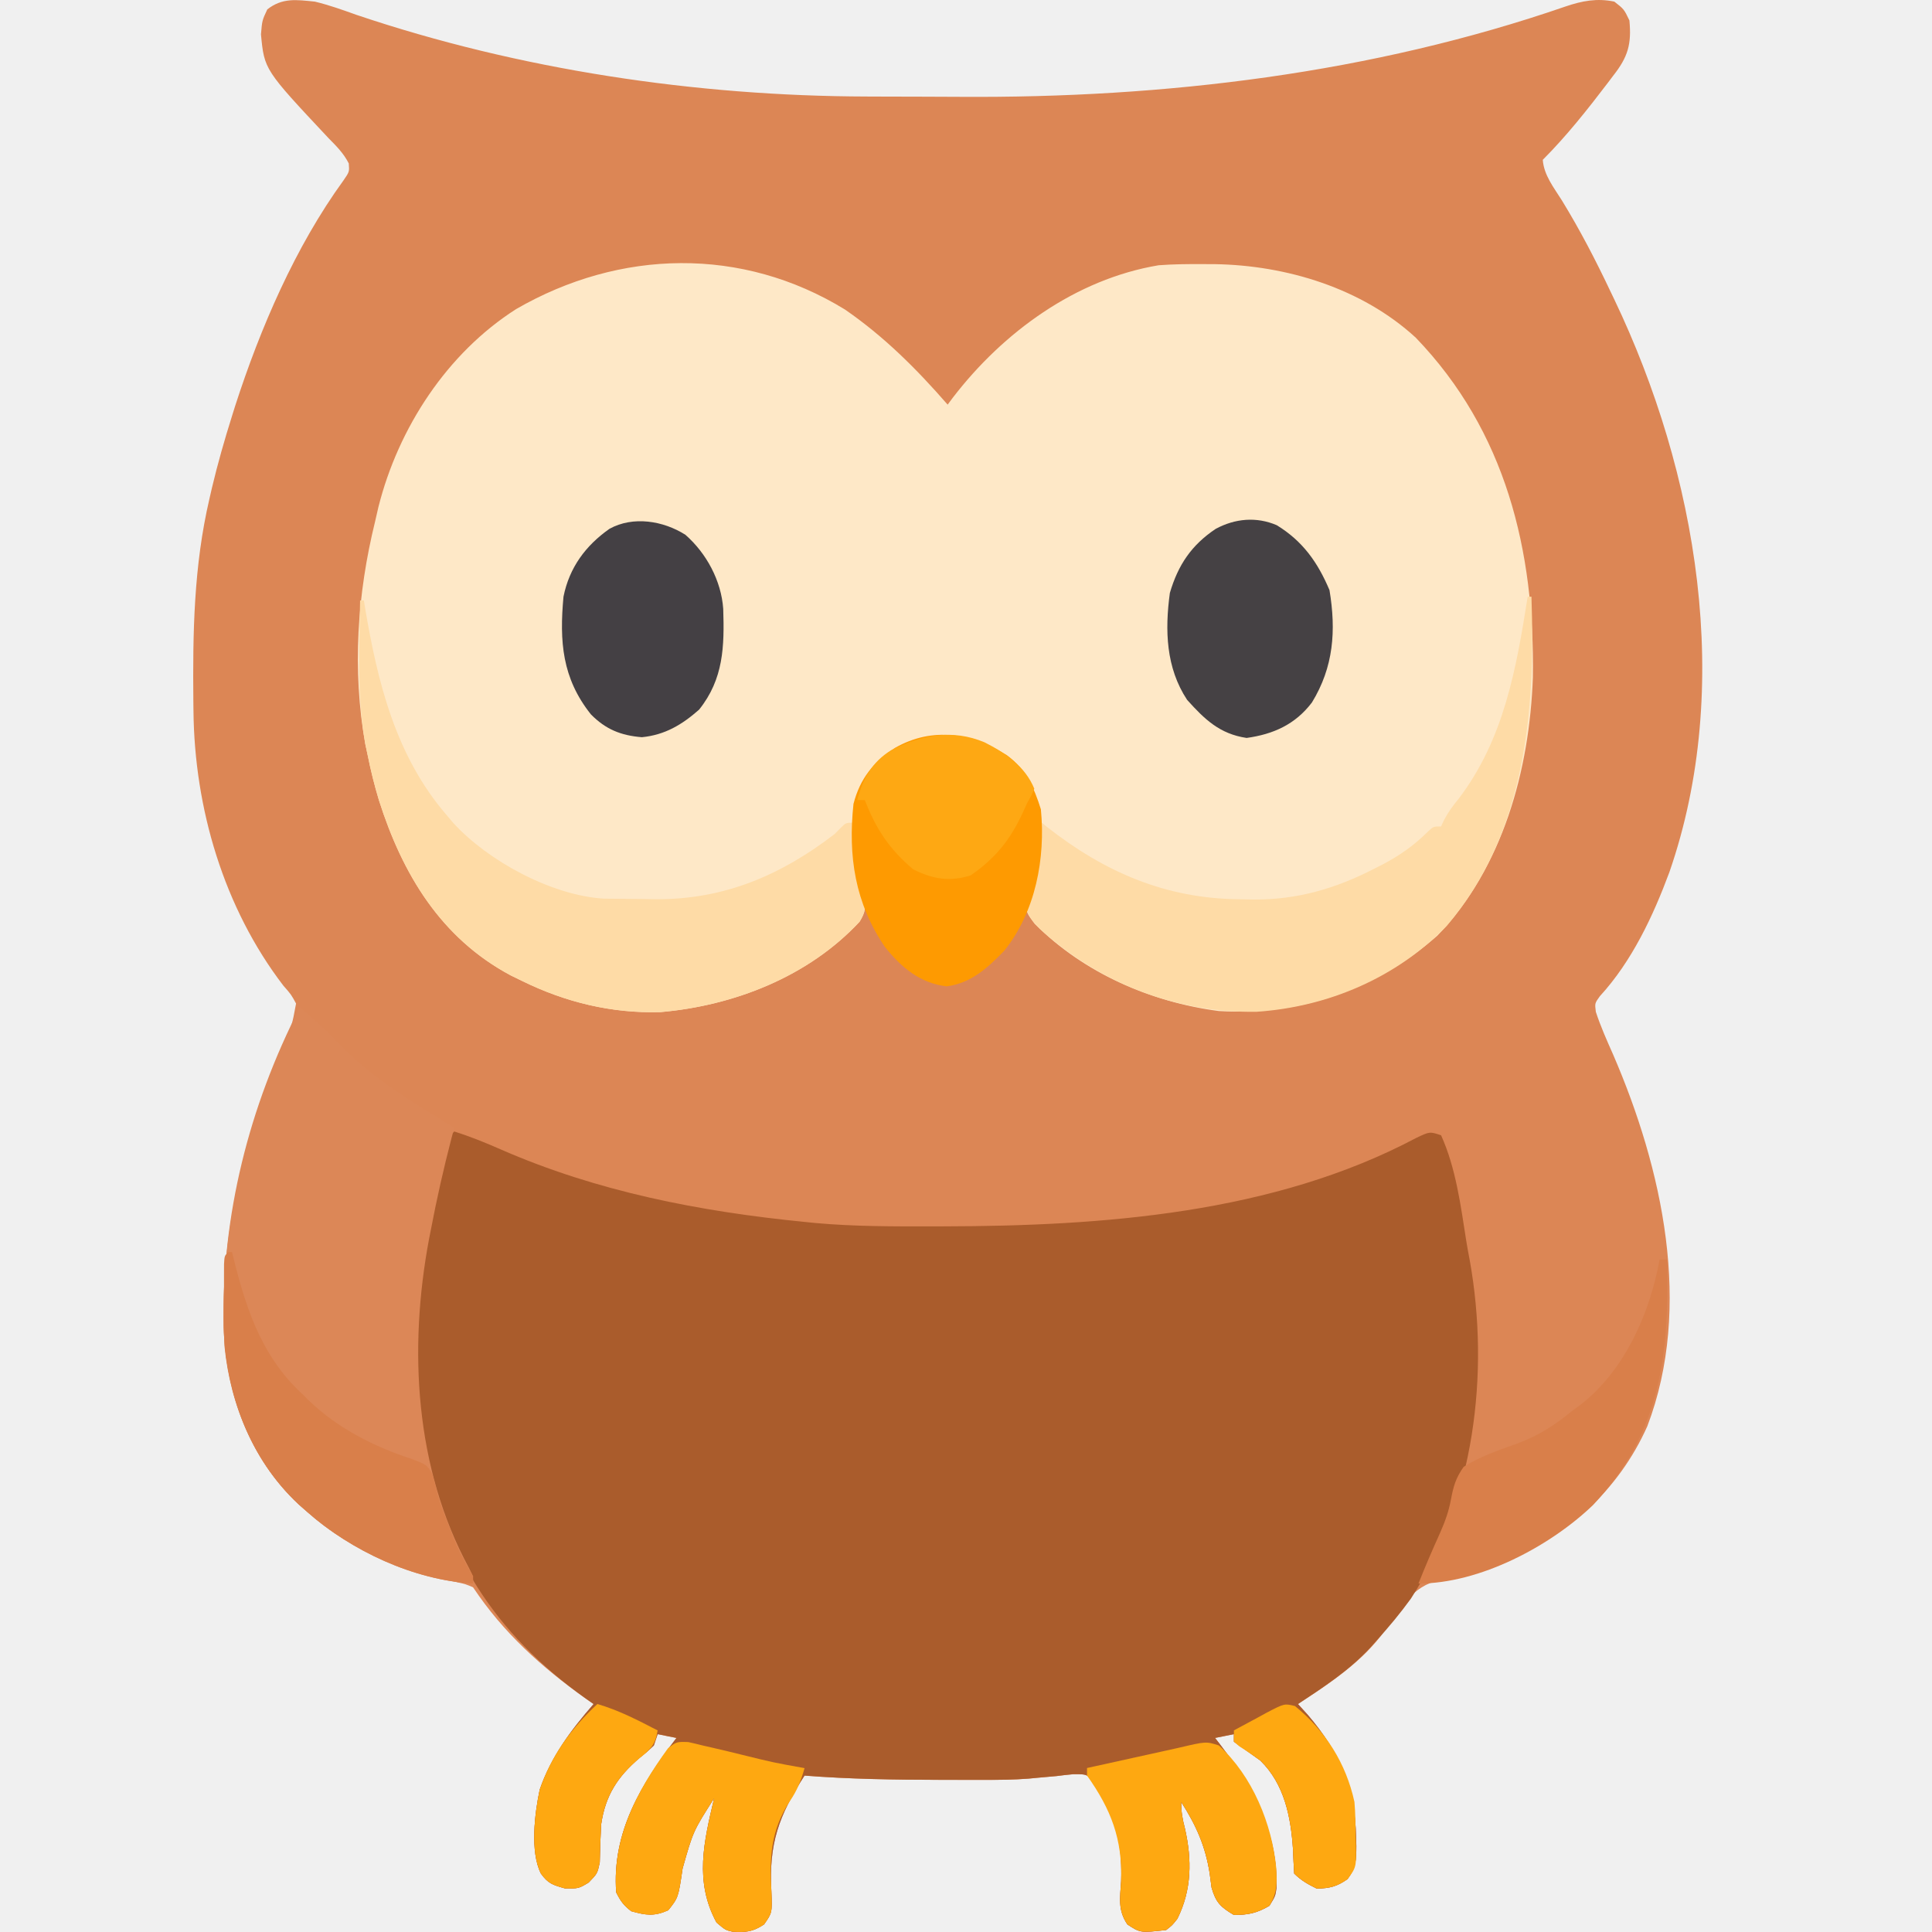
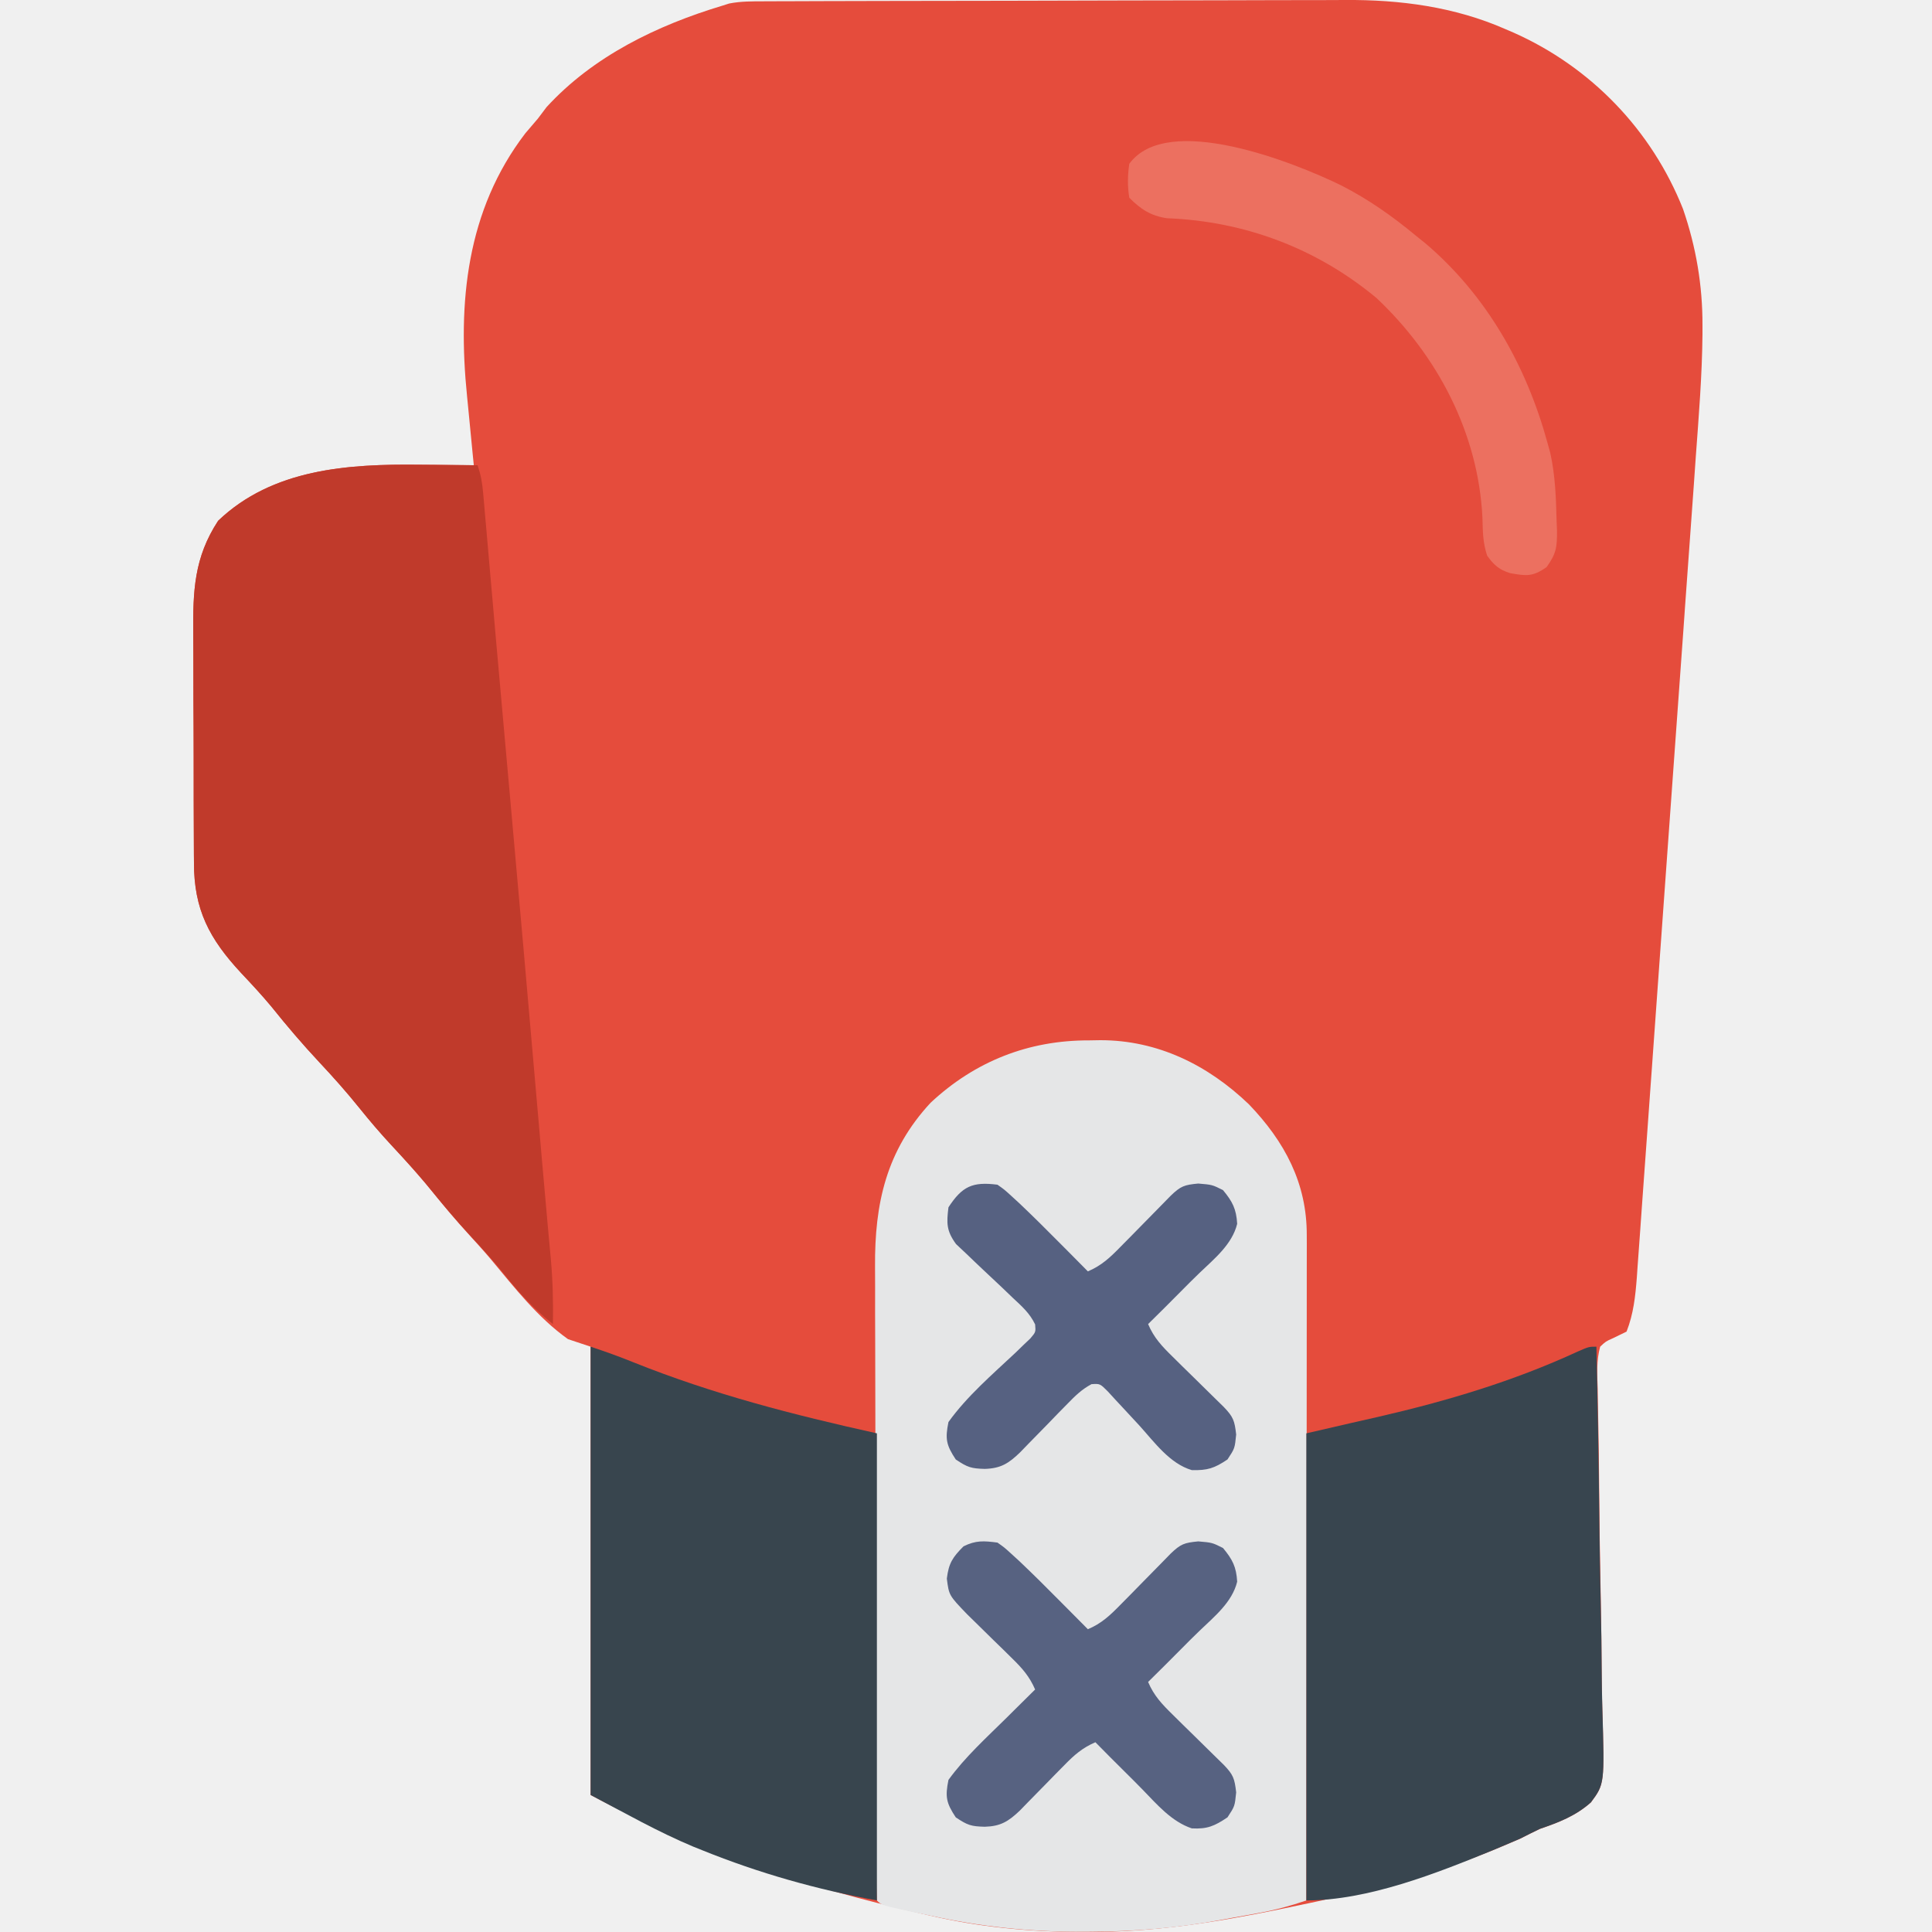
<svg xmlns="http://www.w3.org/2000/svg" width="50" height="50" viewBox="0 0 50 50" fill="none">
-   <g clip-path="url(#clip0_1_2877)">
-     <path d="M8.149 0.042C8.516 0.13 8.866 0.256 9.221 0.383C13.432 1.804 18.006 2.487 22.441 2.498C22.554 2.499 22.554 2.499 22.669 2.499C23.07 2.501 23.47 2.502 23.871 2.502C24.194 2.502 24.517 2.504 24.841 2.506C30.128 2.542 35.495 1.901 40.515 0.168C40.944 0.022 41.329 -0.052 41.779 0.042C42.029 0.237 42.029 0.237 42.169 0.529C42.227 1.142 42.133 1.473 41.748 1.961C41.705 2.018 41.662 2.076 41.617 2.135C41.092 2.825 40.541 3.522 39.927 4.136C39.955 4.533 40.214 4.855 40.42 5.184C40.89 5.95 41.297 6.736 41.681 7.547C41.729 7.647 41.729 7.647 41.778 7.749C43.925 12.247 44.87 17.764 43.204 22.571C42.782 23.71 42.23 24.882 41.404 25.782C41.272 25.965 41.272 25.965 41.3 26.186C41.424 26.566 41.586 26.927 41.748 27.293C43.022 30.241 43.813 33.817 42.632 36.912C41.886 38.58 40.542 39.779 38.854 40.449C38.321 40.651 37.823 40.801 37.258 40.891C36.543 41.052 36.238 41.622 35.848 42.189C35.259 43.011 34.423 43.557 33.591 44.101C33.675 44.194 33.76 44.286 33.846 44.382C34.672 45.35 35.073 46.281 35.096 47.544C35.099 47.659 35.099 47.659 35.102 47.777C35.101 48.145 35.097 48.331 34.873 48.633C34.599 48.825 34.413 48.871 34.078 48.878C33.851 48.767 33.672 48.666 33.493 48.488C33.48 48.281 33.471 48.074 33.463 47.866C33.408 47.027 33.242 46.172 32.616 45.563C32.495 45.475 32.373 45.387 32.25 45.302C32.094 45.19 32.094 45.19 31.934 45.076C31.934 45.012 31.934 44.947 31.934 44.881C31.773 44.913 31.612 44.946 31.446 44.979C31.496 45.042 31.545 45.106 31.596 45.172C32.446 46.299 33.074 47.421 33.036 48.861C33.006 49.073 33.006 49.073 32.854 49.322C32.533 49.511 32.306 49.56 31.934 49.56C31.589 49.356 31.466 49.239 31.355 48.85C31.339 48.728 31.323 48.607 31.306 48.482C31.196 47.78 30.955 47.236 30.569 46.636C30.569 46.898 30.601 47.074 30.666 47.324C30.848 48.128 30.845 48.906 30.471 49.657C30.339 49.826 30.339 49.826 30.179 49.95C29.513 50.024 29.513 50.024 29.179 49.807C28.925 49.438 28.988 49.118 29.015 48.683C29.042 47.87 28.939 47.253 28.522 46.538C28.471 46.436 28.42 46.335 28.367 46.23C28.153 45.914 28.153 45.914 27.775 45.917C27.632 45.93 27.488 45.946 27.346 45.965C27.187 45.98 27.028 45.994 26.87 46.008C26.788 46.016 26.707 46.023 26.623 46.031C26.235 46.062 25.849 46.064 25.461 46.064C25.385 46.064 25.309 46.064 25.231 46.064C24.998 46.064 24.765 46.064 24.531 46.063C24.451 46.063 24.371 46.063 24.288 46.063C23.13 46.061 21.976 46.043 20.821 45.953C20.154 46.988 19.894 47.718 19.963 48.947C19.985 49.502 19.985 49.502 19.773 49.805C19.48 49.999 19.302 50.013 18.959 49.993C18.774 49.95 18.774 49.95 18.543 49.755C17.967 48.692 18.216 47.662 18.482 46.538C17.938 47.392 17.938 47.392 17.665 48.358C17.555 49.11 17.555 49.11 17.294 49.438C16.929 49.6 16.719 49.569 16.337 49.463C16.137 49.309 16.06 49.2 15.947 48.975C15.832 47.417 16.594 46.17 17.507 44.979C17.346 44.946 17.185 44.914 17.02 44.881C16.987 44.978 16.955 45.074 16.922 45.174C16.756 45.331 16.756 45.331 16.55 45.497C15.98 45.985 15.667 46.469 15.557 47.221C15.541 47.547 15.527 47.873 15.522 48.2C15.46 48.488 15.46 48.488 15.234 48.721C14.973 48.878 14.973 48.878 14.619 48.872C14.305 48.784 14.184 48.746 13.998 48.488C13.714 47.92 13.839 46.928 13.967 46.319C14.258 45.469 14.778 44.772 15.362 44.101C15.296 44.055 15.23 44.009 15.162 43.962C14.015 43.147 13.028 42.258 12.243 41.08C12.051 40.997 12.051 40.997 11.824 40.947C11.697 40.914 11.697 40.914 11.568 40.881C11.477 40.858 11.386 40.835 11.293 40.812C10.039 40.474 8.934 40.007 7.954 39.13C7.843 39.033 7.843 39.033 7.73 38.933C6.454 37.743 5.85 36.064 5.786 34.342C5.737 31.762 6.322 29.466 7.308 27.1C7.555 26.552 7.555 26.552 7.662 25.971C7.533 25.735 7.533 25.735 7.333 25.508C5.792 23.495 5.032 20.921 5.007 18.401C5.005 18.283 5.005 18.283 5.004 18.162C4.987 16.379 5.013 14.655 5.42 12.909C5.441 12.818 5.462 12.728 5.483 12.634C5.633 12.003 5.81 11.383 6.005 10.764C6.031 10.68 6.058 10.595 6.085 10.508C6.736 8.493 7.642 6.385 8.892 4.665C9.043 4.445 9.043 4.445 9.026 4.229C8.891 3.965 8.711 3.787 8.502 3.575C6.84 1.803 6.84 1.803 6.754 0.888C6.784 0.529 6.784 0.529 6.918 0.243C7.307 -0.062 7.67 -0.007 8.149 0.042Z" fill="#DC8655" />
-     <path d="M21.867 8.01C22.88 8.709 23.719 9.546 24.525 10.472C24.569 10.413 24.613 10.354 24.658 10.293C25.957 8.601 27.836 7.225 29.984 6.865C30.362 6.836 30.738 6.833 31.117 6.835C31.221 6.835 31.324 6.836 31.431 6.836C33.289 6.864 35.247 7.457 36.641 8.74C38.972 11.162 39.718 14.249 39.671 17.525C39.587 19.919 38.892 22.459 37.197 24.216C35.61 25.61 33.652 26.292 31.543 26.166C29.778 25.933 28.05 25.183 26.779 23.909C26.572 23.631 26.572 23.631 26.539 23.366C26.59 23.113 26.666 22.894 26.767 22.657C26.951 21.754 26.936 20.863 26.471 20.042C26.105 19.551 25.576 19.335 25.012 19.147C24.128 19.059 23.537 19.253 22.789 19.702C22.099 20.431 22.134 21.263 22.155 22.214C22.172 22.564 22.232 22.869 22.338 23.205C22.408 23.501 22.406 23.589 22.246 23.853C20.924 25.278 18.989 26.03 17.086 26.194C15.83 26.229 14.633 25.939 13.51 25.386C13.414 25.339 13.318 25.292 13.219 25.244C11.406 24.278 10.413 22.618 9.806 20.707C9.689 20.32 9.593 19.934 9.514 19.537C9.494 19.444 9.474 19.351 9.453 19.255C9.11 17.342 9.246 15.369 9.708 13.494C9.737 13.37 9.765 13.246 9.794 13.119C10.309 11.075 11.569 9.139 13.358 7.999C16.046 6.445 19.205 6.377 21.867 8.01Z" fill="#FEE8C7" />
-     <path d="M11.756 29.283C12.168 29.412 12.557 29.57 12.951 29.743C15.452 30.839 18.114 31.355 20.821 31.623C20.913 31.632 21.005 31.642 21.099 31.651C22.112 31.743 23.125 31.74 24.141 31.739C24.236 31.738 24.331 31.738 24.429 31.738C28.529 31.73 32.959 31.41 36.653 29.449C37.002 29.283 37.002 29.283 37.295 29.381C37.678 30.227 37.803 31.199 37.946 32.11C37.973 32.281 38.005 32.452 38.038 32.622C38.561 35.55 38.15 38.844 36.515 41.371C36.242 41.748 35.951 42.099 35.638 42.443C35.577 42.512 35.516 42.58 35.453 42.651C34.907 43.236 34.255 43.663 33.591 44.1C33.675 44.193 33.76 44.285 33.846 44.38C34.672 45.348 35.072 46.279 35.095 47.542C35.099 47.658 35.099 47.658 35.102 47.775C35.1 48.143 35.097 48.329 34.873 48.631C34.599 48.824 34.413 48.87 34.078 48.876C33.851 48.766 33.672 48.665 33.493 48.486C33.48 48.28 33.471 48.072 33.463 47.865C33.408 47.025 33.242 46.17 32.616 45.562C32.495 45.473 32.373 45.386 32.25 45.3C32.146 45.226 32.041 45.151 31.933 45.075C31.933 45.011 31.933 44.946 31.933 44.88C31.773 44.912 31.612 44.944 31.446 44.977C31.496 45.041 31.545 45.105 31.596 45.171C32.446 46.298 33.074 47.42 33.036 48.86C33.006 49.071 33.006 49.071 32.853 49.321C32.533 49.51 32.306 49.559 31.933 49.559C31.589 49.355 31.466 49.238 31.355 48.849C31.331 48.666 31.331 48.666 31.306 48.48C31.196 47.779 30.955 47.235 30.569 46.635C30.569 46.897 30.601 47.073 30.666 47.323C30.848 48.127 30.845 48.905 30.471 49.656C30.339 49.825 30.339 49.825 30.179 49.949C29.513 50.023 29.513 50.023 29.179 49.806C28.925 49.436 28.988 49.117 29.015 48.681C29.042 47.868 28.939 47.252 28.522 46.537C28.471 46.435 28.42 46.333 28.367 46.228C28.153 45.913 28.153 45.913 27.775 45.916C27.631 45.929 27.488 45.945 27.346 45.964C27.187 45.978 27.028 45.993 26.869 46.006C26.788 46.014 26.706 46.022 26.622 46.03C26.235 46.061 25.849 46.063 25.461 46.063C25.385 46.063 25.309 46.063 25.231 46.063C24.998 46.063 24.765 46.062 24.531 46.062C24.451 46.062 24.371 46.062 24.288 46.062C23.13 46.06 21.976 46.042 20.821 45.952C20.154 46.987 19.894 47.717 19.963 48.945C19.984 49.501 19.984 49.501 19.773 49.803C19.48 49.998 19.302 50.011 18.959 49.992C18.774 49.949 18.774 49.949 18.543 49.754C17.967 48.691 18.216 47.661 18.482 46.537C17.938 47.391 17.938 47.391 17.665 48.357C17.555 49.109 17.555 49.109 17.294 49.437C16.929 49.599 16.719 49.567 16.337 49.461C16.136 49.307 16.06 49.199 15.947 48.974C15.832 47.416 16.594 46.169 17.507 44.977C17.346 44.945 17.185 44.913 17.02 44.88C16.987 44.976 16.955 45.073 16.922 45.172C16.756 45.33 16.756 45.33 16.55 45.495C15.98 45.983 15.666 46.468 15.557 47.219C15.541 47.546 15.527 47.872 15.522 48.199C15.46 48.486 15.46 48.486 15.234 48.72C14.972 48.876 14.972 48.876 14.619 48.87C14.305 48.783 14.184 48.745 13.998 48.486C13.714 47.919 13.839 46.927 13.967 46.317C14.258 45.468 14.778 44.77 15.362 44.1C15.263 44.031 15.263 44.031 15.162 43.96C12.787 42.273 11.47 40.183 10.935 37.323C10.916 37.211 10.898 37.099 10.878 36.984C10.86 36.882 10.842 36.78 10.824 36.675C10.544 34.243 10.879 31.696 11.658 29.381C11.69 29.349 11.723 29.317 11.756 29.283Z" fill="#AA5C2C" />
-     <path d="M7.759 26.07C8.157 26.398 8.52 26.736 8.874 27.111C9.71 27.958 10.749 28.566 11.756 29.189C11.732 29.278 11.709 29.366 11.684 29.458C11.481 30.239 11.304 31.022 11.153 31.815C11.128 31.941 11.128 31.941 11.103 32.069C10.57 34.915 10.736 37.988 12.132 40.569C12.243 40.789 12.243 40.789 12.243 40.984C10.702 40.889 9.101 40.143 7.954 39.132C7.88 39.066 7.806 39.001 7.729 38.934C6.454 37.743 5.85 36.066 5.786 34.343C5.732 31.458 6.444 28.642 7.759 26.07Z" fill="#DC8757" />
-     <path d="M9.319 15.54C9.351 15.54 9.383 15.54 9.417 15.54C9.425 15.594 9.434 15.647 9.443 15.702C9.771 17.655 10.237 19.564 11.561 21.097C11.617 21.163 11.673 21.229 11.73 21.297C12.632 22.286 14.285 23.178 15.63 23.257C15.963 23.261 16.297 23.264 16.63 23.266C16.744 23.268 16.858 23.27 16.975 23.272C18.748 23.28 20.215 22.65 21.601 21.584C21.657 21.527 21.714 21.47 21.771 21.411C21.894 21.292 21.894 21.292 22.089 21.292C22.093 21.379 22.098 21.466 22.103 21.556C22.114 21.733 22.114 21.733 22.125 21.913C22.133 22.038 22.14 22.163 22.148 22.291C22.181 22.611 22.247 22.87 22.345 23.174C22.409 23.48 22.409 23.585 22.246 23.855C20.919 25.276 18.993 26.029 17.087 26.193C15.831 26.229 14.634 25.939 13.511 25.386C13.415 25.339 13.318 25.292 13.219 25.244C11.407 24.277 10.414 22.618 9.806 20.707C9.689 20.32 9.594 19.934 9.514 19.537C9.484 19.397 9.484 19.397 9.454 19.254C9.234 18.031 9.302 16.778 9.319 15.54Z" fill="#FEDBA6" />
-     <path d="M39.536 15.443C39.569 15.443 39.601 15.443 39.634 15.443C39.739 18.442 39.474 21.576 37.445 23.959C36.148 25.303 34.371 26.06 32.518 26.185C30.436 26.218 28.459 25.447 26.918 24.046C26.711 23.837 26.581 23.688 26.535 23.393C26.584 23.162 26.584 23.162 26.669 22.926C26.791 22.591 26.831 22.266 26.877 21.913C26.893 21.795 26.909 21.677 26.926 21.556C26.938 21.469 26.95 21.381 26.962 21.292C27.002 21.325 27.043 21.358 27.084 21.392C28.58 22.569 30.168 23.257 32.073 23.272C32.25 23.276 32.25 23.276 32.43 23.28C33.571 23.288 34.561 22.999 35.57 22.48C35.636 22.447 35.702 22.413 35.769 22.379C36.222 22.143 36.603 21.875 36.965 21.511C37.099 21.389 37.099 21.389 37.294 21.389C37.321 21.331 37.348 21.274 37.376 21.215C37.485 21.008 37.603 20.85 37.751 20.67C38.923 19.129 39.242 17.305 39.536 15.443Z" fill="#FEDBA6" />
-     <path d="M26.061 19.547C26.543 19.903 26.766 20.388 26.938 20.945C27.061 22.209 26.802 23.597 25.988 24.607C25.553 25.055 25.135 25.441 24.501 25.527C23.815 25.447 23.328 25.04 22.905 24.511C22.125 23.369 21.945 22.158 22.088 20.805C22.258 20.148 22.601 19.725 23.164 19.354C24.14 18.799 25.146 18.974 26.061 19.547Z" fill="#FE9A01" />
-     <path d="M33.042 13.592C33.716 14.005 34.102 14.552 34.407 15.272C34.581 16.319 34.515 17.263 33.952 18.181C33.522 18.747 32.956 19.002 32.262 19.098C31.565 18.994 31.176 18.617 30.722 18.112C30.173 17.28 30.145 16.309 30.276 15.345C30.489 14.621 30.834 14.107 31.462 13.687C31.963 13.417 32.518 13.367 33.042 13.592Z" fill="#454144" />
-     <path d="M17.738 13.84C18.286 14.321 18.666 15.031 18.717 15.756C18.748 16.726 18.728 17.573 18.092 18.366C17.649 18.757 17.207 19.02 16.612 19.079C16.071 19.035 15.675 18.877 15.291 18.486C14.545 17.547 14.477 16.599 14.583 15.442C14.735 14.688 15.155 14.12 15.774 13.685C16.384 13.349 17.165 13.476 17.738 13.84Z" fill="#444044" />
-     <path d="M5.908 32.404C5.94 32.404 5.972 32.404 6.005 32.404C6.041 32.547 6.041 32.547 6.077 32.693C6.407 33.996 6.831 35.179 7.857 36.108C7.907 36.159 7.958 36.209 8.01 36.261C8.744 36.965 9.697 37.449 10.66 37.759C11.04 37.906 11.04 37.906 11.178 38.127C11.245 38.332 11.245 38.332 11.298 38.561C11.386 38.918 11.521 39.252 11.659 39.593C11.683 39.655 11.708 39.717 11.733 39.781C11.875 40.139 12.045 40.458 12.244 40.787C12.244 40.851 12.244 40.916 12.244 40.982C10.702 40.888 9.102 40.142 7.955 39.13C7.88 39.065 7.806 39 7.73 38.933C6.589 37.867 5.963 36.386 5.81 34.841C5.797 34.439 5.797 34.037 5.798 33.635C5.798 33.527 5.797 33.419 5.797 33.308C5.797 33.206 5.797 33.104 5.797 32.999C5.797 32.906 5.797 32.812 5.798 32.716C5.81 32.501 5.81 32.501 5.908 32.404Z" fill="#D97F4A" />
-     <path d="M42.949 32.599C43.013 32.599 43.078 32.599 43.144 32.599C43.203 35.053 42.986 37.081 41.231 38.947C40.118 40.017 38.3 40.982 36.71 40.982C36.884 40.541 37.072 40.107 37.267 39.675C37.395 39.386 37.492 39.12 37.55 38.809C37.615 38.461 37.675 38.251 37.88 37.961C38.311 37.688 38.795 37.529 39.272 37.356C39.822 37.156 40.256 36.869 40.707 36.498C40.773 36.45 40.839 36.402 40.907 36.352C42.043 35.468 42.701 33.986 42.949 32.599Z" fill="#D97F4A" />
-     <path d="M31.544 45.172C32.412 45.96 32.922 47.205 33.03 48.353C33.048 48.737 33.057 48.987 32.854 49.32C32.533 49.509 32.306 49.558 31.934 49.558C31.589 49.354 31.466 49.237 31.355 48.848C31.331 48.666 31.331 48.666 31.306 48.48C31.197 47.778 30.955 47.234 30.569 46.634C30.569 46.896 30.601 47.072 30.666 47.322C30.848 48.126 30.845 48.904 30.472 49.655C30.339 49.824 30.339 49.824 30.179 49.948C29.513 50.022 29.513 50.022 29.179 49.805C28.925 49.435 28.988 49.116 29.015 48.681C29.051 47.6 28.755 46.828 28.132 45.951C28.132 45.887 28.132 45.823 28.132 45.756C28.25 45.731 28.25 45.731 28.369 45.704C28.723 45.626 29.076 45.548 29.43 45.47C29.553 45.443 29.676 45.416 29.803 45.388C29.98 45.349 29.98 45.349 30.16 45.309C30.268 45.285 30.377 45.261 30.489 45.236C31.211 45.066 31.211 45.066 31.544 45.172Z" fill="#FEA811" />
-     <path d="M17.809 45.084C17.937 45.111 18.064 45.142 18.19 45.174C18.307 45.2 18.307 45.2 18.427 45.228C18.692 45.288 18.956 45.353 19.219 45.418C20.015 45.614 20.015 45.614 20.822 45.759C20.728 46.086 20.632 46.336 20.438 46.618C19.945 47.38 19.913 48.059 19.964 48.947C19.985 49.502 19.985 49.502 19.773 49.805C19.48 49.999 19.303 50.013 18.96 49.993C18.775 49.95 18.775 49.95 18.543 49.755C17.967 48.692 18.217 47.663 18.482 46.539C17.938 47.393 17.938 47.393 17.665 48.358C17.555 49.111 17.555 49.111 17.294 49.439C16.929 49.601 16.719 49.569 16.338 49.463C16.137 49.309 16.06 49.201 15.948 48.975C15.842 47.551 16.476 46.365 17.287 45.246C17.507 45.076 17.507 45.076 17.809 45.084Z" fill="#FEA811" />
-     <path d="M25.482 19.212C26.024 19.487 26.529 19.831 26.768 20.412C26.69 20.593 26.69 20.593 26.573 20.802C26.539 20.877 26.506 20.952 26.471 21.029C26.144 21.738 25.762 22.209 25.123 22.654C24.582 22.827 24.131 22.751 23.63 22.496C23.018 21.979 22.669 21.452 22.381 20.705C22.317 20.705 22.253 20.705 22.186 20.705C22.332 20.148 22.57 19.719 23.064 19.415C23.846 19.017 24.645 18.86 25.482 19.212Z" fill="#FEA813" />
-     <path d="M15.46 44.1C16.014 44.261 16.509 44.519 17.019 44.783C16.966 45.147 16.835 45.277 16.55 45.502C15.976 45.985 15.666 46.469 15.557 47.22C15.541 47.546 15.527 47.872 15.522 48.199C15.46 48.487 15.46 48.487 15.234 48.72C14.972 48.877 14.972 48.877 14.619 48.871C14.305 48.783 14.183 48.745 13.998 48.487C13.714 47.919 13.839 46.927 13.967 46.318C14.269 45.435 14.781 44.73 15.46 44.1Z" fill="#FEA811" />
-     <path d="M33.514 44.152C34.305 44.795 34.836 45.635 35.053 46.634C35.079 46.926 35.08 47.218 35.084 47.511C35.087 47.59 35.09 47.669 35.093 47.749C35.099 48.327 35.099 48.327 34.874 48.633C34.599 48.823 34.413 48.869 34.079 48.876C33.852 48.765 33.672 48.664 33.494 48.486C33.481 48.279 33.471 48.072 33.463 47.864C33.408 47.025 33.242 46.17 32.617 45.562C32.437 45.433 32.257 45.309 32.07 45.192C32.025 45.153 31.98 45.114 31.934 45.074C31.934 44.978 31.934 44.881 31.934 44.782C32.153 44.662 32.372 44.545 32.592 44.428C32.685 44.377 32.685 44.377 32.779 44.325C33.24 44.085 33.24 44.085 33.514 44.152Z" fill="#FEA811" />
-   </g>
-   <defs>
-     <clipPath id="clip0_1_2877">
-       <rect width="50" height="50" fill="white" />
-     </clipPath>
-   </defs>
+   <path d="M19.777 0.034C19.881 0.033 19.881 0.033 19.988 0.033C20.221 0.032 20.454 0.031 20.687 0.031C20.855 0.03 21.022 0.03 21.189 0.029C21.739 0.027 22.288 0.026 22.838 0.025C23.028 0.025 23.217 0.024 23.407 0.024C24.299 0.022 25.192 0.021 26.084 0.02C27.111 0.019 28.138 0.016 29.165 0.012C29.96 0.009 30.756 0.008 31.551 0.008C32.025 0.007 32.499 0.007 32.973 0.004C33.421 0.002 33.868 0.001 34.315 0.002C34.478 0.002 34.641 0.002 34.803 0C36.229 -0.011 37.645 0.175 38.963 0.755C39.031 0.784 39.098 0.813 39.168 0.843C41.175 1.735 42.746 3.367 43.557 5.41C43.895 6.393 44.064 7.389 44.06 8.427C44.06 8.502 44.06 8.577 44.06 8.654C44.05 9.716 43.964 10.774 43.886 11.833C43.869 12.072 43.852 12.312 43.836 12.551C43.794 13.129 43.753 13.707 43.711 14.284C43.677 14.754 43.643 15.224 43.609 15.694C43.605 15.761 43.6 15.828 43.595 15.897C43.585 16.034 43.575 16.17 43.566 16.307C43.474 17.582 43.382 18.858 43.29 20.133C43.21 21.226 43.132 22.319 43.054 23.412C42.963 24.685 42.872 25.957 42.78 27.23C42.77 27.366 42.76 27.502 42.751 27.637C42.746 27.704 42.741 27.771 42.736 27.84C42.702 28.309 42.669 28.778 42.635 29.248C42.59 29.879 42.544 30.51 42.498 31.142C42.481 31.373 42.465 31.605 42.449 31.836C42.426 32.152 42.403 32.468 42.38 32.784C42.373 32.876 42.367 32.968 42.361 33.062C42.323 33.552 42.275 34.003 42.095 34.462C41.922 34.546 41.922 34.546 41.745 34.632C41.558 34.715 41.558 34.715 41.412 34.852C41.312 35.216 41.335 35.574 41.349 35.948C41.35 36.059 41.352 36.171 41.353 36.286C41.356 36.529 41.361 36.772 41.367 37.015C41.376 37.4 41.38 37.785 41.383 38.17C41.391 39.264 41.406 40.358 41.429 41.452C41.443 42.122 41.449 42.791 41.451 43.46C41.454 43.715 41.459 43.97 41.467 44.224C41.525 46.17 41.525 46.17 41.173 46.645C40.78 46.994 40.344 47.163 39.852 47.331C39.681 47.414 39.51 47.498 39.34 47.585C39.187 47.652 39.032 47.718 38.877 47.782C38.747 47.836 38.747 47.836 38.614 47.892C36.908 48.584 35.168 48.991 33.369 49.36C33.23 49.389 33.23 49.389 33.089 49.418C31.443 49.754 29.843 50.005 28.16 50C28.085 50 28.011 50 27.934 49.999C26.608 49.993 25.353 49.873 24.059 49.573C23.994 49.559 23.929 49.544 23.862 49.528C20.812 48.826 18.058 47.933 15.285 46.454C15.285 42.625 15.285 38.797 15.285 34.852C15.092 34.788 14.899 34.724 14.7 34.657C13.912 34.097 13.307 33.312 12.692 32.576C12.499 32.349 12.299 32.129 12.098 31.909C11.805 31.586 11.525 31.256 11.251 30.916C10.892 30.472 10.515 30.052 10.126 29.634C9.836 29.322 9.562 29 9.295 28.668C8.967 28.26 8.623 27.874 8.265 27.492C7.831 27.028 7.424 26.551 7.027 26.055C6.776 25.753 6.511 25.468 6.242 25.183C5.417 24.296 5.018 23.54 5.02 22.322C5.019 22.241 5.019 22.161 5.018 22.078C5.016 21.815 5.016 21.551 5.015 21.287C5.015 21.102 5.014 20.918 5.013 20.733C5.012 20.347 5.012 19.96 5.012 19.573C5.012 19.08 5.009 18.587 5.006 18.093C5.004 17.712 5.004 17.331 5.004 16.95C5.003 16.768 5.003 16.586 5.001 16.404C4.993 15.295 5.021 14.432 5.645 13.478C7.043 12.14 8.991 12.005 10.825 12.027C10.965 12.028 11.105 12.029 11.245 12.03C11.584 12.032 11.924 12.036 12.262 12.04C12.248 11.901 12.248 11.901 12.234 11.76C12.199 11.41 12.165 11.059 12.132 10.709C12.118 10.559 12.103 10.409 12.088 10.259C11.841 7.833 12.069 5.443 13.597 3.448C13.704 3.322 13.811 3.196 13.92 3.07C14.031 2.923 14.031 2.923 14.145 2.772C15.353 1.452 17.01 0.654 18.697 0.146C18.754 0.128 18.811 0.11 18.87 0.091C19.174 0.031 19.467 0.035 19.777 0.034Z" fill="#E54C3C" />
+   <path d="M28.184 26.925C28.279 26.924 28.375 26.922 28.474 26.92C29.959 26.919 31.26 27.56 32.325 28.583C33.248 29.546 33.825 30.622 33.819 31.973C33.82 32.047 33.82 32.12 33.82 32.196C33.82 32.443 33.819 32.69 33.819 32.936C33.819 33.113 33.819 33.29 33.819 33.467C33.819 33.947 33.818 34.427 33.818 34.907C33.817 35.409 33.817 35.91 33.817 36.412C33.817 37.362 33.816 38.312 33.815 39.263C33.814 40.344 33.813 41.426 33.813 42.508C33.812 44.733 33.81 46.958 33.808 49.184C33.411 49.319 33.029 49.425 32.617 49.501C32.447 49.532 32.447 49.532 32.274 49.564C32.157 49.585 32.04 49.606 31.919 49.628C31.744 49.661 31.744 49.661 31.566 49.694C30.435 49.901 29.351 49.99 28.202 49.994C28.127 49.994 28.051 49.994 27.973 49.995C26.636 49.996 25.366 49.862 24.059 49.573C23.919 49.544 23.778 49.515 23.638 49.486C22.817 49.307 22.817 49.307 22.694 49.184C22.683 48.955 22.68 48.728 22.68 48.499C22.679 48.427 22.679 48.354 22.678 48.28C22.677 48.035 22.677 47.791 22.677 47.546C22.676 47.371 22.675 47.196 22.675 47.022C22.673 46.545 22.672 46.069 22.671 45.593C22.671 45.295 22.67 44.998 22.669 44.7C22.668 43.768 22.666 42.836 22.665 41.904C22.665 40.829 22.662 39.754 22.658 38.679C22.655 37.849 22.654 37.017 22.653 36.187C22.653 35.69 22.652 35.194 22.65 34.698C22.647 34.231 22.647 33.763 22.648 33.295C22.648 33.125 22.647 32.954 22.646 32.783C22.634 31.149 22.935 29.779 24.083 28.54C25.237 27.461 26.627 26.92 28.184 26.925Z" fill="#E5E6E7" />
+   <path d="M10.873 12.027C11.018 12.028 11.163 12.029 11.308 12.03C11.659 12.032 12.009 12.036 12.36 12.04C12.446 12.298 12.481 12.494 12.504 12.763C12.512 12.851 12.52 12.94 12.528 13.031C12.536 13.128 12.544 13.225 12.553 13.325C12.562 13.428 12.571 13.531 12.581 13.637C12.611 13.982 12.641 14.327 12.671 14.672C12.692 14.918 12.714 15.163 12.736 15.409C12.77 15.798 12.804 16.188 12.838 16.577C12.92 17.509 13.003 18.44 13.087 19.371C13.099 19.504 13.111 19.637 13.123 19.77C13.141 19.97 13.159 20.171 13.177 20.372C13.429 23.178 13.676 25.986 13.919 28.793C13.925 28.86 13.931 28.927 13.937 28.996C13.965 29.322 13.993 29.647 14.021 29.972C14.071 30.55 14.122 31.129 14.175 31.707C14.184 31.808 14.193 31.91 14.203 32.014C14.22 32.199 14.237 32.383 14.254 32.567C14.306 33.136 14.319 33.697 14.31 34.267C13.793 33.861 13.398 33.416 12.989 32.902C12.741 32.599 12.481 32.312 12.214 32.025C11.797 31.578 11.409 31.115 11.026 30.639C10.738 30.293 10.433 29.964 10.126 29.634C9.836 29.322 9.562 29 9.295 28.668C8.967 28.26 8.623 27.874 8.265 27.492C7.831 27.028 7.424 26.551 7.027 26.055C6.776 25.753 6.511 25.468 6.242 25.183C5.417 24.296 5.018 23.54 5.02 22.322C5.019 22.242 5.019 22.161 5.018 22.078C5.016 21.815 5.016 21.551 5.015 21.287C5.015 21.102 5.014 20.918 5.013 20.733C5.012 20.347 5.012 19.96 5.012 19.573C5.012 19.08 5.009 18.587 5.006 18.094C5.004 17.712 5.004 17.331 5.004 16.95C5.003 16.768 5.003 16.586 5.001 16.404C4.993 15.296 5.021 14.432 5.645 13.478C7.058 12.127 9.023 12.005 10.873 12.027Z" fill="#C03A2B" />
+   <path d="M41.315 34.852C41.349 36.35 41.375 37.847 41.39 39.345C41.398 40.04 41.408 40.736 41.425 41.431C41.44 42.037 41.449 42.643 41.452 43.25C41.454 43.571 41.459 43.891 41.469 44.212C41.527 46.167 41.527 46.167 41.172 46.646C40.78 46.995 40.344 47.163 39.852 47.331C39.681 47.413 39.51 47.498 39.34 47.585C39.187 47.652 39.032 47.718 38.877 47.782C38.792 47.818 38.708 47.853 38.62 47.89C37.168 48.485 35.401 49.183 33.808 49.183C33.808 45.194 33.808 41.205 33.808 37.095C35.075 36.802 35.075 36.802 35.66 36.67C37.449 36.258 39.163 35.748 40.831 34.978C41.12 34.852 41.12 34.852 41.315 34.852Z" fill="#38454F" />
+   <path d="M15.285 34.852C15.663 34.978 16.024 35.106 16.392 35.256C18.461 36.085 20.515 36.611 22.694 37.095C22.694 41.084 22.694 45.073 22.694 49.183C21.14 48.901 19.645 48.478 18.179 47.886C18.101 47.855 18.024 47.824 17.944 47.792C17.022 47.406 16.176 46.923 15.285 46.454C15.285 42.625 15.285 38.797 15.285 34.852Z" fill="#38454E" />
+   <path d="M25.814 39.922C25.992 40.047 25.992 40.047 26.176 40.215C26.243 40.277 26.311 40.339 26.381 40.402C26.734 40.738 27.08 41.08 27.422 41.427C27.493 41.498 27.564 41.569 27.637 41.643C27.809 41.816 27.982 41.99 28.154 42.164C28.509 42.015 28.733 41.801 29.001 41.527C29.087 41.44 29.173 41.353 29.261 41.264C29.35 41.173 29.439 41.082 29.531 40.988C29.707 40.808 29.884 40.628 30.061 40.449C30.179 40.329 30.179 40.329 30.298 40.206C30.557 39.958 30.648 39.926 31.011 39.891C31.371 39.922 31.371 39.922 31.651 40.062C31.897 40.358 31.996 40.55 32.018 40.934C31.888 41.466 31.429 41.835 31.046 42.203C30.878 42.364 30.714 42.529 30.551 42.694C30.274 42.974 29.994 43.252 29.713 43.529C29.863 43.885 30.076 44.108 30.351 44.377C30.437 44.463 30.524 44.548 30.614 44.637C30.75 44.77 30.75 44.77 30.889 44.906C31.07 45.083 31.249 45.26 31.429 45.437C31.509 45.515 31.589 45.593 31.671 45.674C31.918 45.931 31.951 46.026 31.992 46.387C31.956 46.746 31.956 46.746 31.767 47.033C31.432 47.258 31.243 47.341 30.843 47.318C30.321 47.143 29.948 46.704 29.572 46.317C29.419 46.16 29.264 46.005 29.108 45.851C28.853 45.599 28.6 45.345 28.349 45.089C28.014 45.233 27.8 45.42 27.547 45.68C27.47 45.758 27.394 45.835 27.315 45.915C27.236 45.996 27.157 46.078 27.075 46.161C26.918 46.322 26.76 46.482 26.602 46.643C26.533 46.714 26.463 46.785 26.392 46.859C26.095 47.142 25.891 47.265 25.485 47.276C25.134 47.267 25.04 47.238 24.735 47.033C24.489 46.66 24.457 46.503 24.546 46.064C24.973 45.473 25.534 44.966 26.051 44.455C26.123 44.384 26.194 44.313 26.267 44.24C26.441 44.068 26.615 43.896 26.789 43.724C26.645 43.391 26.459 43.178 26.201 42.926C26.124 42.85 26.047 42.773 25.967 42.695C25.886 42.616 25.806 42.538 25.722 42.457C25.563 42.3 25.404 42.144 25.244 41.987C25.174 41.919 25.103 41.849 25.03 41.778C24.559 41.288 24.559 41.288 24.504 40.854C24.553 40.453 24.654 40.302 24.936 40.019C25.254 39.861 25.461 39.876 25.814 39.922Z" fill="#576281" />
+   <path d="M25.814 30.66C25.992 30.785 25.992 30.785 26.176 30.953C26.243 31.015 26.311 31.077 26.381 31.141C26.734 31.476 27.08 31.819 27.422 32.165C27.493 32.237 27.564 32.308 27.637 32.381C27.809 32.555 27.982 32.729 28.154 32.903C28.509 32.753 28.733 32.54 29.001 32.265C29.087 32.178 29.173 32.092 29.261 32.002C29.35 31.911 29.439 31.82 29.531 31.727C29.707 31.546 29.884 31.367 30.061 31.187C30.179 31.067 30.179 31.067 30.298 30.945C30.557 30.696 30.648 30.664 31.011 30.63C31.371 30.66 31.371 30.66 31.651 30.8C31.897 31.096 31.996 31.289 32.018 31.673C31.888 32.204 31.429 32.574 31.046 32.941C30.878 33.102 30.714 33.267 30.551 33.432C30.274 33.713 29.994 33.991 29.713 34.267C29.863 34.623 30.076 34.846 30.351 35.115C30.437 35.201 30.524 35.287 30.614 35.375C30.75 35.508 30.75 35.508 30.889 35.644C31.07 35.821 31.249 35.998 31.429 36.175C31.509 36.254 31.589 36.332 31.671 36.412C31.918 36.67 31.951 36.765 31.992 37.125C31.956 37.485 31.956 37.485 31.767 37.771C31.427 38 31.248 38.056 30.845 38.047C30.272 37.878 29.879 37.326 29.488 36.894C29.346 36.739 29.203 36.584 29.059 36.431C28.929 36.294 28.801 36.153 28.673 36.013C28.469 35.808 28.469 35.808 28.248 35.822C27.994 35.958 27.824 36.126 27.623 36.333C27.542 36.415 27.461 36.497 27.378 36.582C27.294 36.669 27.21 36.755 27.124 36.845C26.957 37.016 26.791 37.186 26.624 37.356C26.55 37.432 26.477 37.508 26.401 37.586C26.102 37.876 25.897 38.003 25.485 38.015C25.134 38.005 25.04 37.976 24.735 37.771C24.489 37.398 24.457 37.242 24.546 36.802C25.026 36.133 25.678 35.574 26.276 35.013C26.344 34.947 26.411 34.882 26.481 34.814C26.543 34.756 26.604 34.697 26.667 34.637C26.806 34.472 26.806 34.472 26.789 34.276C26.649 33.984 26.448 33.809 26.212 33.589C26.115 33.496 26.018 33.403 25.92 33.309C25.767 33.163 25.613 33.018 25.457 32.874C25.307 32.734 25.16 32.592 25.012 32.45C24.923 32.366 24.834 32.282 24.742 32.196C24.493 31.854 24.495 31.659 24.546 31.245C24.9 30.703 25.167 30.577 25.814 30.66Z" fill="#566181" />
+   <path d="M34.716 4.801C35.413 5.158 36.032 5.592 36.635 6.093C36.718 6.159 36.801 6.226 36.886 6.295C38.471 7.639 39.503 9.466 40.047 11.455C40.071 11.542 40.095 11.629 40.12 11.719C40.251 12.302 40.27 12.894 40.285 13.49C40.288 13.57 40.292 13.65 40.295 13.732C40.298 14.152 40.279 14.329 40.024 14.678C39.662 14.932 39.498 14.906 39.081 14.833C38.798 14.745 38.657 14.62 38.487 14.379C38.373 14.037 38.376 13.753 38.365 13.392C38.258 11.211 37.202 9.199 35.624 7.713C34.072 6.422 32.202 5.724 30.199 5.648C29.78 5.586 29.522 5.414 29.226 5.118C29.177 4.822 29.182 4.537 29.226 4.24C30.203 2.892 33.493 4.201 34.716 4.801Z" fill="#EC7060" />
</svg>
